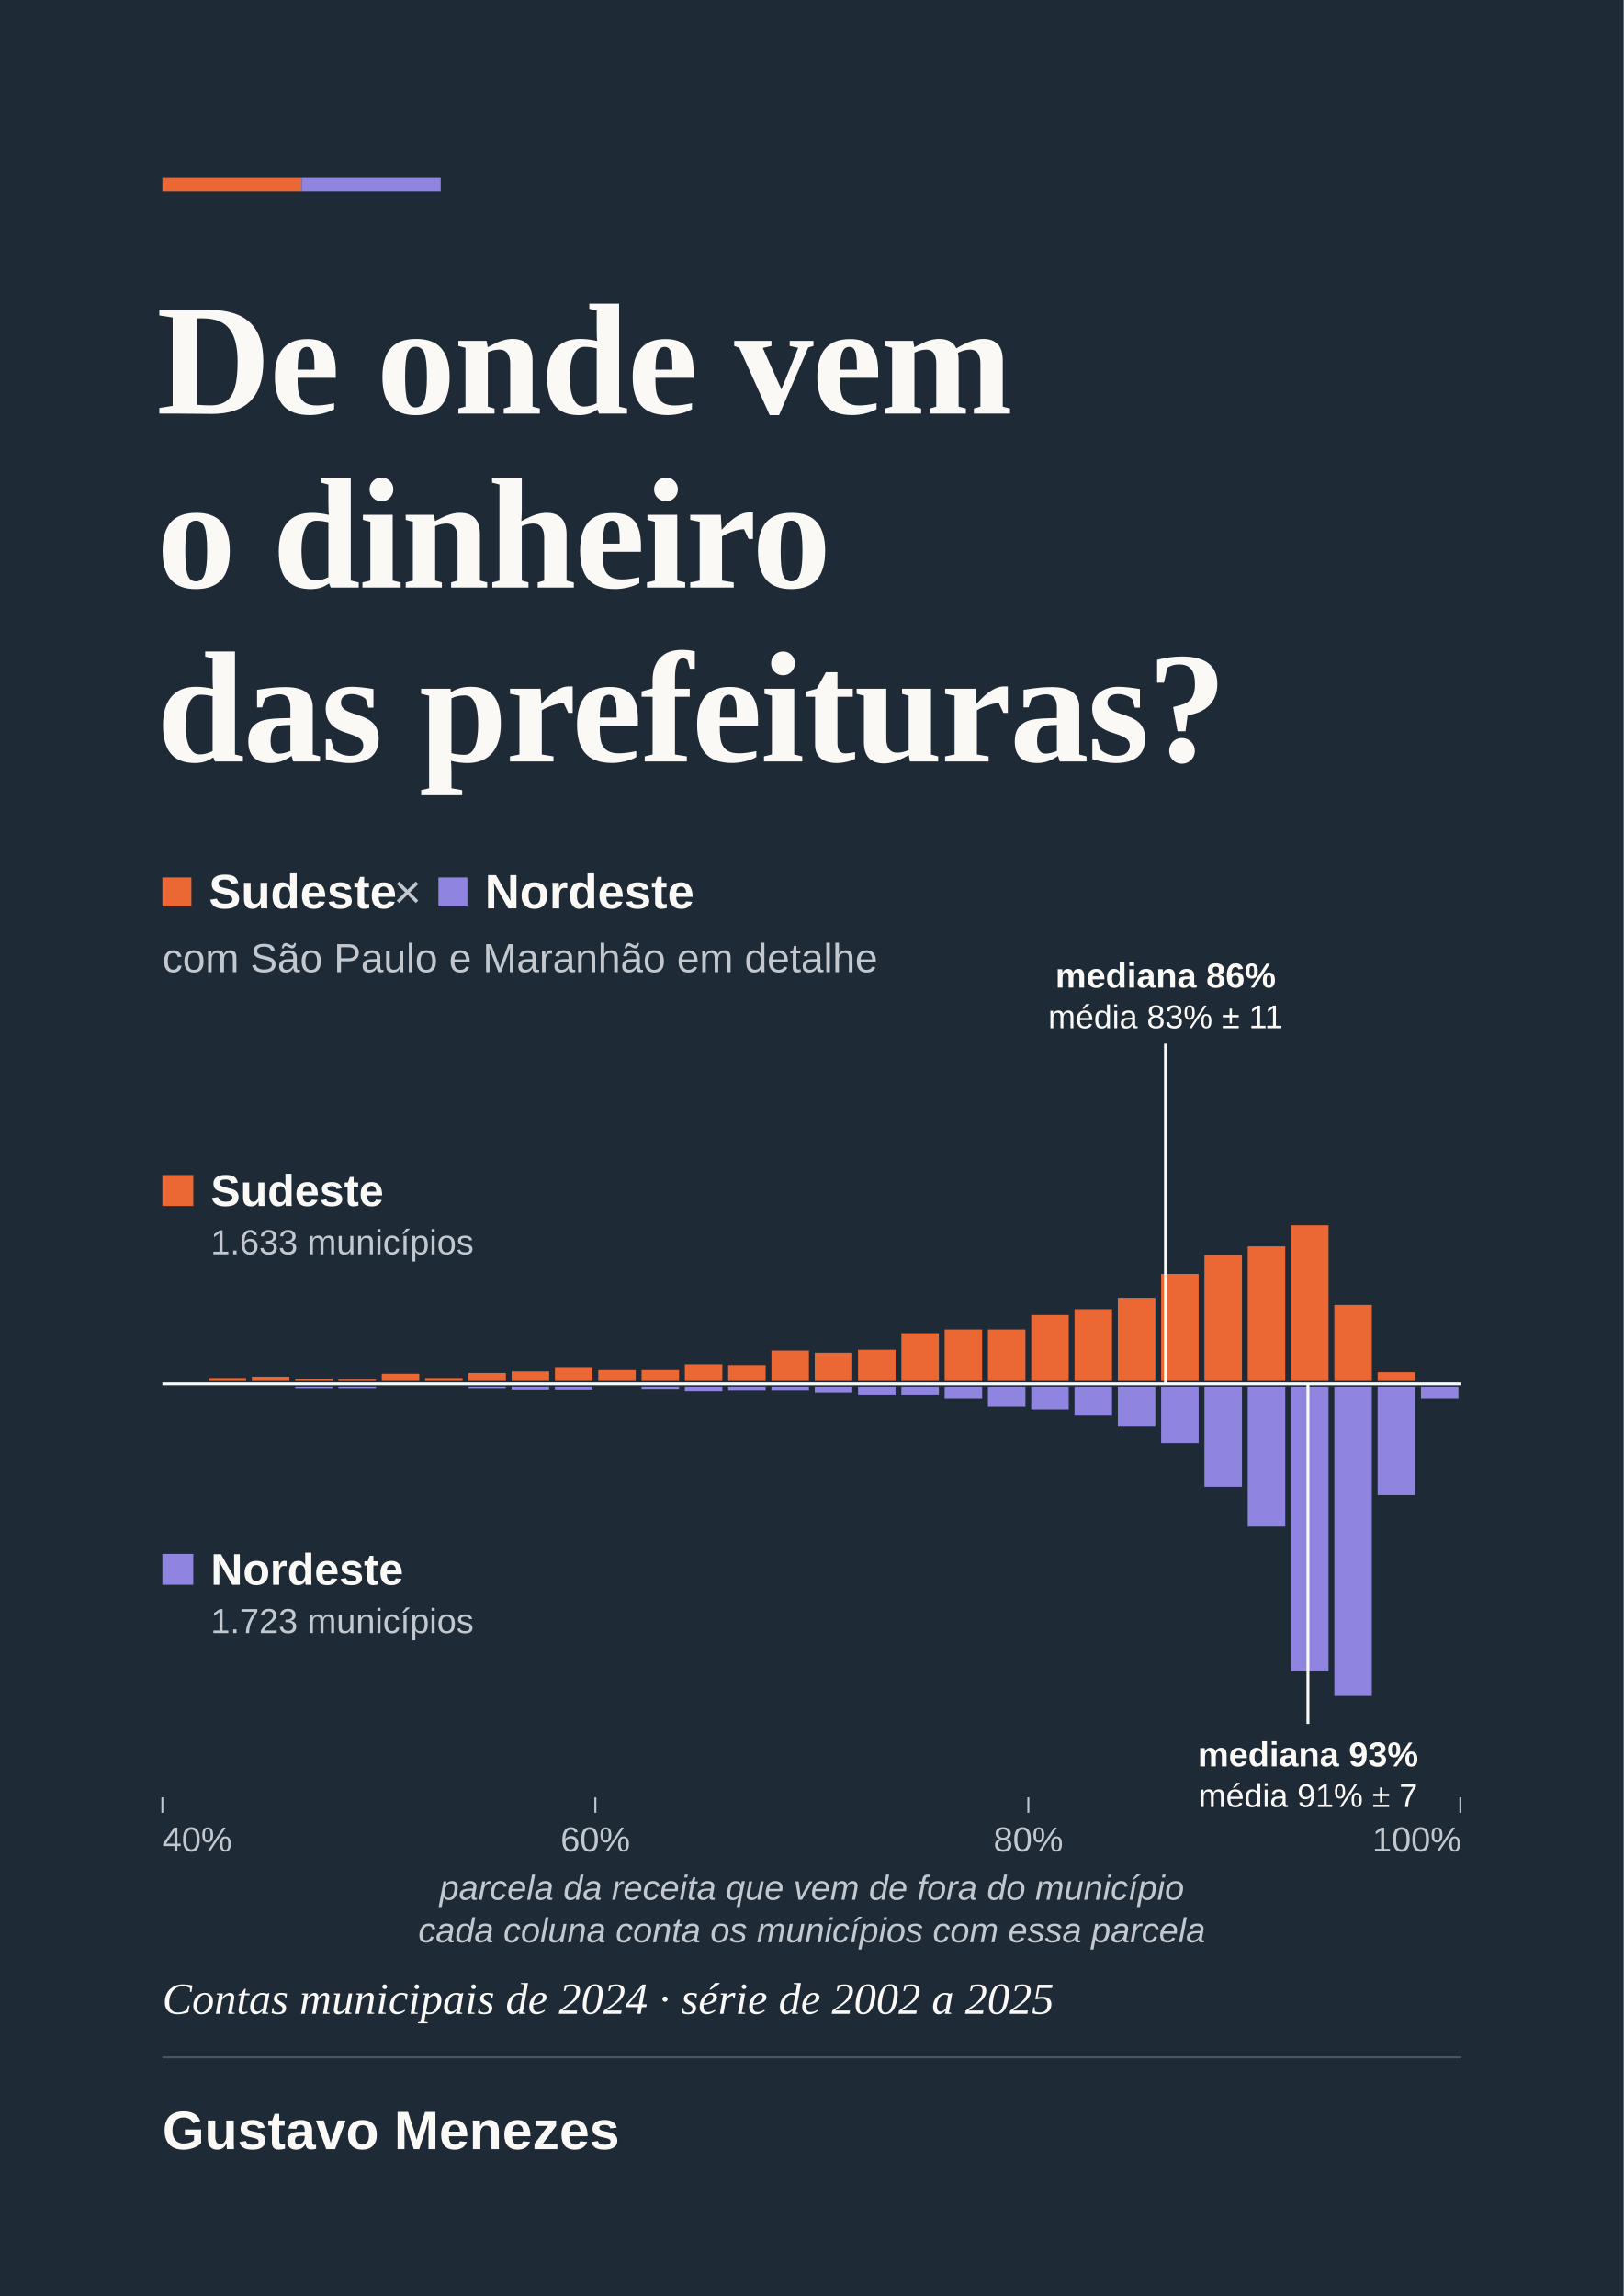
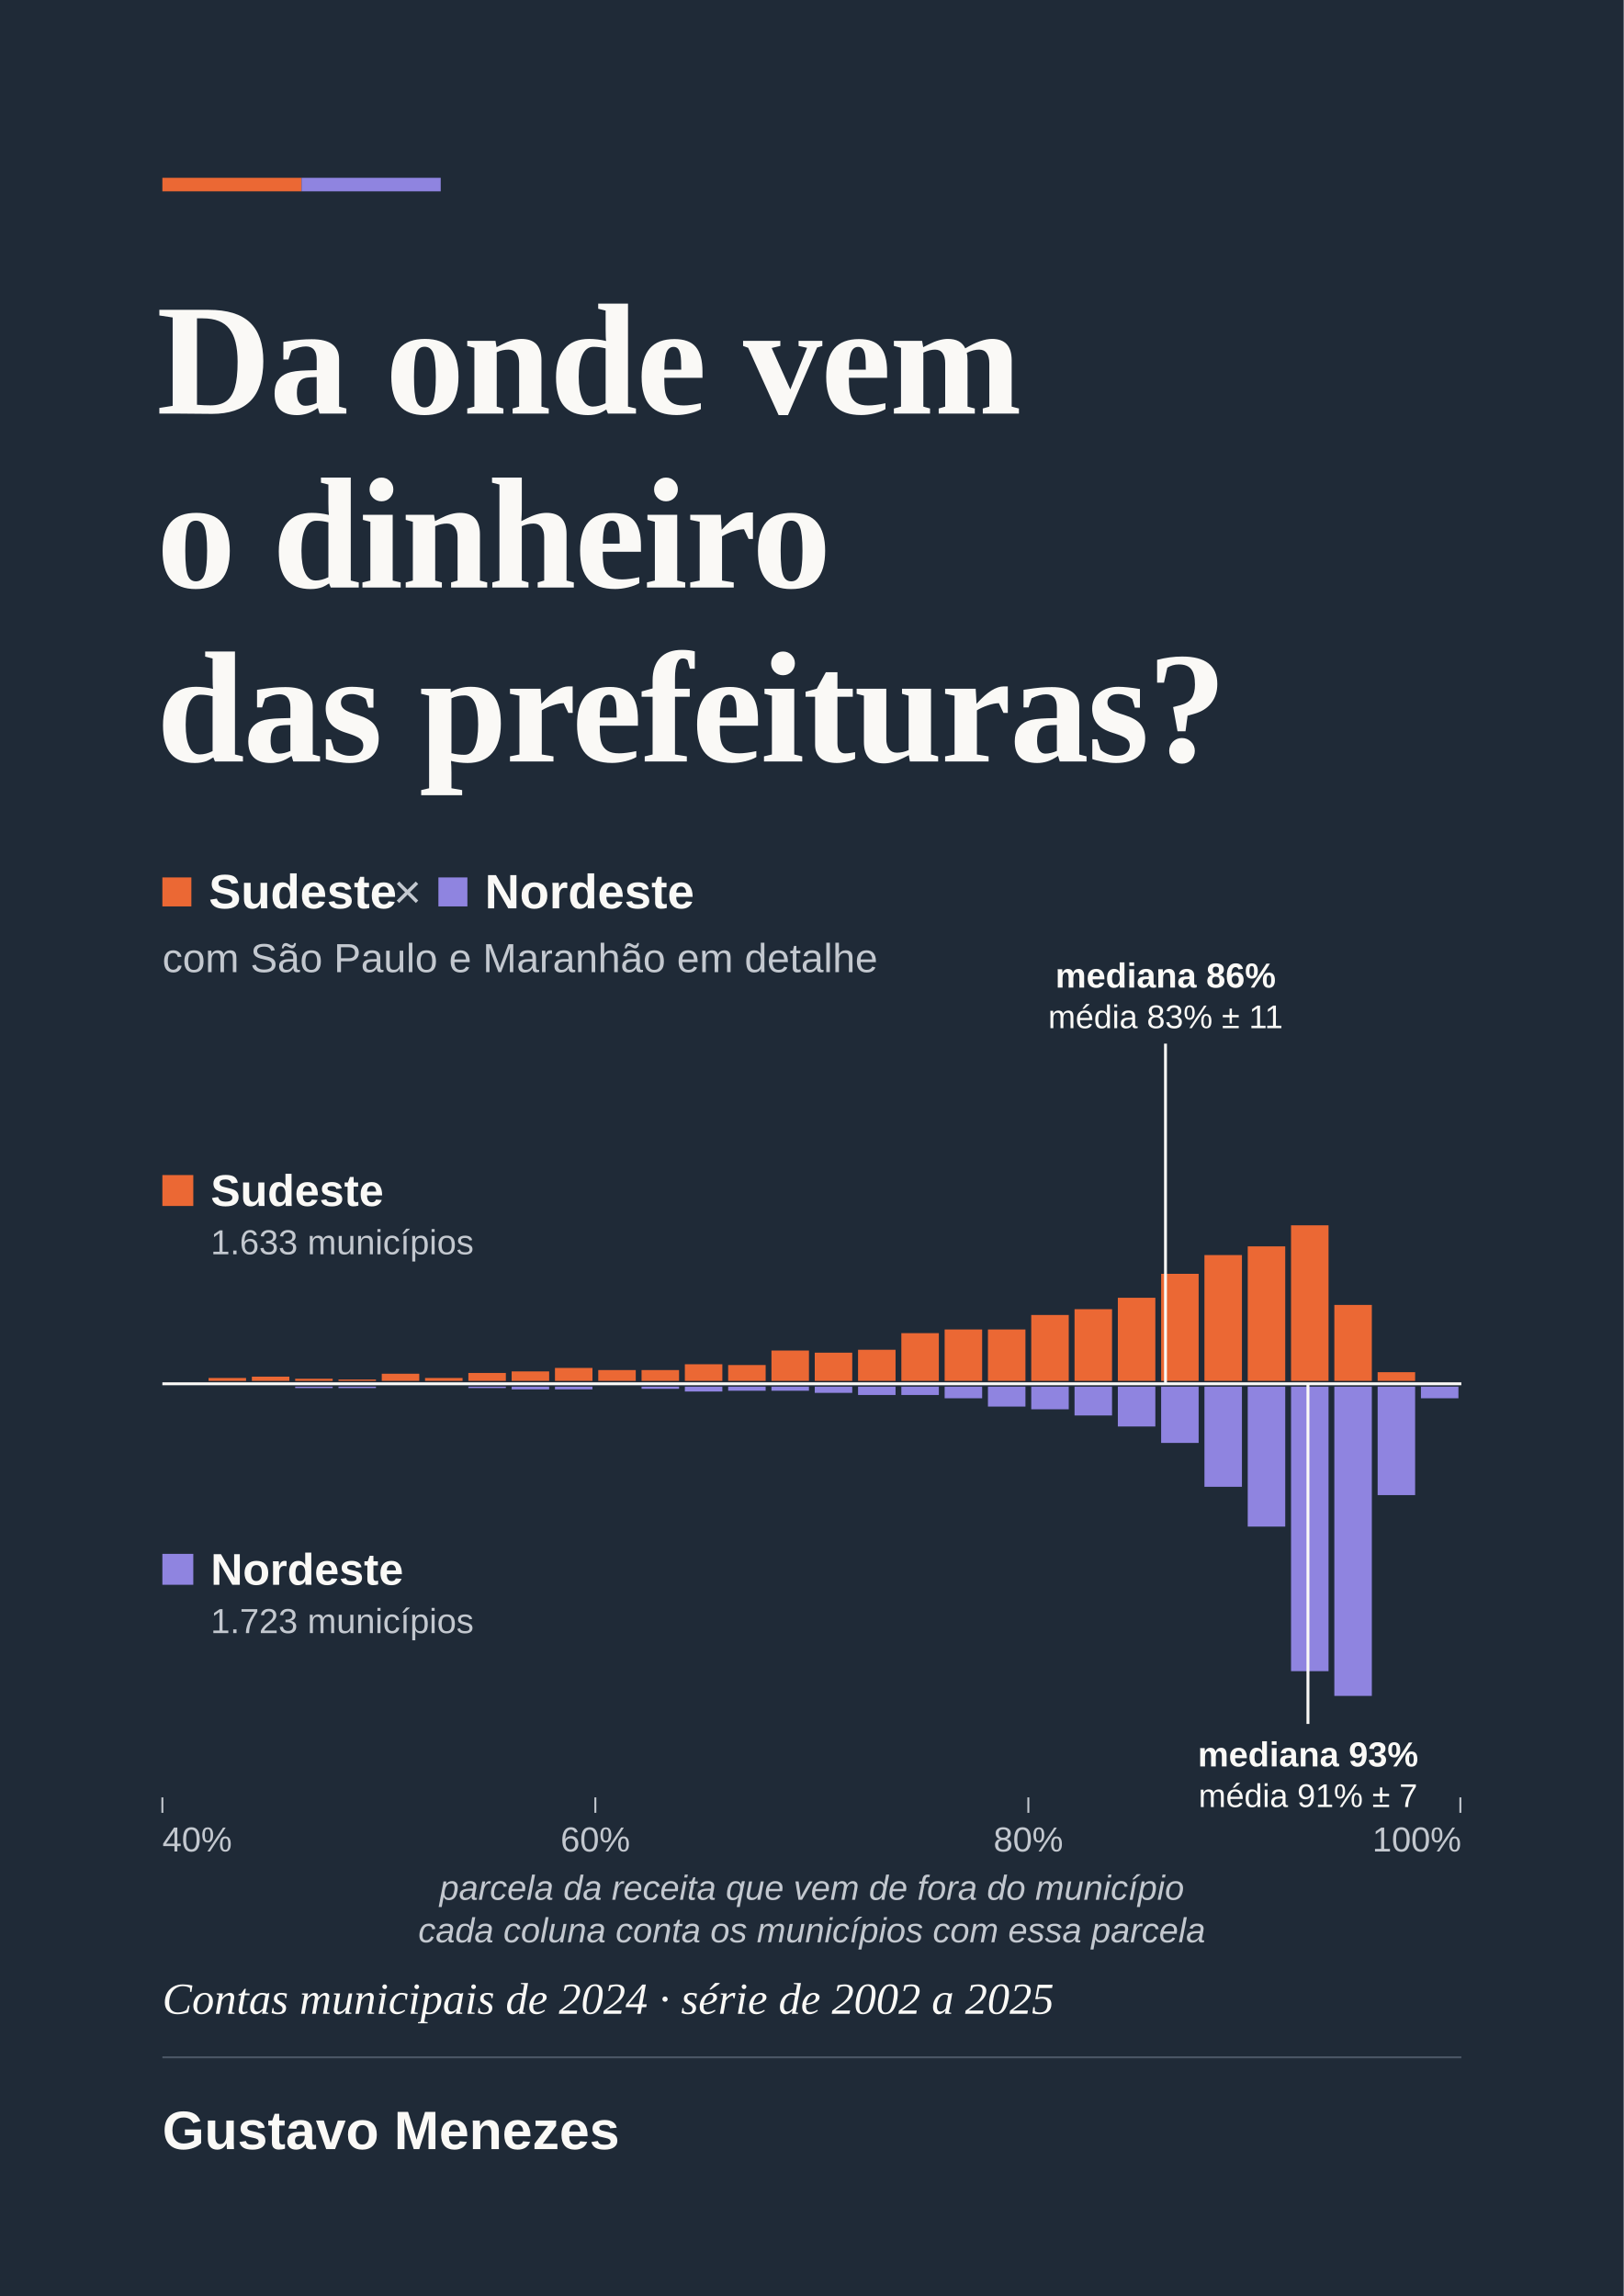
- <svg xmlns="http://www.w3.org/2000/svg" viewBox="0 0 840 1188" width="840" height="1188" role="img" aria-label="Capa: De onde vem o dinheiro das prefeituras?, Gustavo Menezes">
+ <svg xmlns="http://www.w3.org/2000/svg" viewBox="0 0 840 1188" width="840" height="1188" role="img" aria-label="Capa: Da onde vem o dinheiro das prefeituras?, Gustavo Menezes">
  <rect width="840" height="1188" fill="#1f2a37" />
  <rect x="84" y="92" width="72" height="7" fill="#eb6834" />
  <rect x="156" y="92" width="72" height="7" fill="#8f84e0" />
-   <text x="81.0" y="214.0" style="font-family:'Source Serif 4', 'Source Serif Pro', Georgia, 'Times New Roman', serif;font-size:82px;font-weight:600" fill="#faf9f6" text-anchor="start" letter-spacing="-0.8">De onde vem</text>
+   <text x="81.0" y="214.0" style="font-family:'Source Serif 4', 'Source Serif Pro', Georgia, 'Times New Roman', serif;font-size:82px;font-weight:600" fill="#faf9f6" text-anchor="start" letter-spacing="-0.8">Da onde vem</text>
  <text x="81.0" y="304.0" style="font-family:'Source Serif 4', 'Source Serif Pro', Georgia, 'Times New Roman', serif;font-size:82px;font-weight:600" fill="#faf9f6" text-anchor="start" letter-spacing="-0.8">o dinheiro</text>
  <text x="81.0" y="394.0" style="font-family:'Source Serif 4', 'Source Serif Pro', Georgia, 'Times New Roman', serif;font-size:82px;font-weight:600" fill="#faf9f6" text-anchor="start" letter-spacing="-0.8">das prefeituras?</text>
  <rect x="84.0" y="454.0" width="15" height="15" fill="#eb6834" />
  <text x="108.0" y="470.0" style="font-family:'Source Sans 3', 'Source Sans Pro', 'Segoe UI', Arial, sans-serif;font-size:25px;font-weight:600" fill="#faf9f6" text-anchor="start">Sudeste</text>
  <text x="210.8" y="470.0" style="font-family:'Source Sans 3', 'Source Sans Pro', 'Segoe UI', Arial, sans-serif;font-size:25px;font-weight:400" fill="#c3c8cf" text-anchor="middle">×</text>
  <rect x="226.8" y="454.0" width="15" height="15" fill="#8f84e0" />
  <text x="250.8" y="470.0" style="font-family:'Source Sans 3', 'Source Sans Pro', 'Segoe UI', Arial, sans-serif;font-size:25px;font-weight:600" fill="#faf9f6" text-anchor="start">Nordeste</text>
  <text x="84.0" y="503.0" style="font-family:'Source Sans 3', 'Source Sans Pro', 'Segoe UI', Arial, sans-serif;font-size:21px;font-weight:400" fill="#c3c8cf" text-anchor="start">com São Paulo e Maranhão em detalhe</text>
  <rect x="107.9" y="713.0" width="19.4" height="1.5" fill="#eb6834" />
  <rect x="130.3" y="712.3" width="19.4" height="2.2" fill="#eb6834" />
  <rect x="152.7" y="713.4" width="19.4" height="1.1" fill="#eb6834" />
  <rect x="152.7" y="717.5" width="19.4" height="0.7" fill="#8f84e0" />
  <rect x="175.1" y="713.8" width="19.4" height="0.7" fill="#eb6834" />
  <rect x="175.1" y="717.5" width="19.4" height="0.7" fill="#8f84e0" />
  <rect x="197.5" y="710.8" width="19.4" height="3.7" fill="#eb6834" />
  <rect x="219.9" y="713.0" width="19.4" height="1.5" fill="#eb6834" />
  <rect x="242.3" y="710.4" width="19.4" height="4.1" fill="#eb6834" />
  <rect x="242.3" y="717.5" width="19.4" height="0.7" fill="#8f84e0" />
  <rect x="264.7" y="709.6" width="19.4" height="4.9" fill="#eb6834" />
  <rect x="264.7" y="717.5" width="19.4" height="1.4" fill="#8f84e0" />
  <rect x="287.1" y="707.8" width="19.4" height="6.7" fill="#eb6834" />
  <rect x="287.1" y="717.5" width="19.4" height="1.4" fill="#8f84e0" />
  <rect x="309.5" y="708.9" width="19.4" height="5.6" fill="#eb6834" />
  <rect x="331.9" y="708.9" width="19.4" height="5.6" fill="#eb6834" />
  <rect x="331.9" y="717.5" width="19.4" height="1.1" fill="#8f84e0" />
  <rect x="354.3" y="705.9" width="19.4" height="8.6" fill="#eb6834" />
  <rect x="354.3" y="717.5" width="19.4" height="2.5" fill="#8f84e0" />
  <rect x="376.7" y="706.3" width="19.4" height="8.2" fill="#eb6834" />
  <rect x="376.7" y="717.5" width="19.4" height="2.1" fill="#8f84e0" />
  <rect x="399.1" y="698.8" width="19.4" height="15.7" fill="#eb6834" />
  <rect x="399.1" y="717.5" width="19.4" height="2.1" fill="#8f84e0" />
  <rect x="421.5" y="699.9" width="19.4" height="14.6" fill="#eb6834" />
  <rect x="421.5" y="717.5" width="19.4" height="3.2" fill="#8f84e0" />
  <rect x="443.9" y="698.4" width="19.4" height="16.1" fill="#eb6834" />
  <rect x="443.9" y="717.5" width="19.4" height="4.3" fill="#8f84e0" />
  <rect x="466.3" y="689.8" width="19.4" height="24.7" fill="#eb6834" />
  <rect x="466.3" y="717.5" width="19.4" height="4.3" fill="#8f84e0" />
  <rect x="488.7" y="687.9" width="19.4" height="26.6" fill="#eb6834" />
  <rect x="488.7" y="717.5" width="19.4" height="6.0" fill="#8f84e0" />
  <rect x="511.1" y="687.9" width="19.4" height="26.6" fill="#eb6834" />
  <rect x="511.1" y="717.5" width="19.4" height="10.3" fill="#8f84e0" />
  <rect x="533.5" y="680.4" width="19.4" height="34.1" fill="#eb6834" />
  <rect x="533.5" y="717.5" width="19.4" height="11.7" fill="#8f84e0" />
  <rect x="555.9" y="677.4" width="19.4" height="37.1" fill="#eb6834" />
  <rect x="555.9" y="717.5" width="19.4" height="14.9" fill="#8f84e0" />
  <rect x="578.3" y="671.5" width="19.4" height="43.0" fill="#eb6834" />
  <rect x="578.3" y="717.5" width="19.4" height="20.6" fill="#8f84e0" />
  <rect x="600.7" y="659.1" width="19.4" height="55.4" fill="#eb6834" />
  <rect x="600.7" y="717.5" width="19.4" height="29.1" fill="#8f84e0" />
  <rect x="623.1" y="649.4" width="19.4" height="65.1" fill="#eb6834" />
  <rect x="623.1" y="717.5" width="19.4" height="51.8" fill="#8f84e0" />
  <rect x="645.5" y="644.9" width="19.4" height="69.6" fill="#eb6834" />
  <rect x="645.5" y="717.5" width="19.4" height="72.4" fill="#8f84e0" />
  <rect x="667.9" y="634.0" width="19.4" height="80.5" fill="#eb6834" />
  <rect x="667.9" y="717.5" width="19.4" height="147.2" fill="#8f84e0" />
  <rect x="690.3" y="675.2" width="19.4" height="39.3" fill="#eb6834" />
  <rect x="690.3" y="717.5" width="19.4" height="160.0" fill="#8f84e0" />
  <rect x="712.7" y="710.0" width="19.4" height="4.5" fill="#eb6834" />
  <rect x="712.7" y="717.5" width="19.4" height="56.1" fill="#8f84e0" />
  <rect x="735.1" y="717.5" width="19.4" height="6.0" fill="#8f84e0" />
  <rect x="84" y="715.25" width="672" height="1.5" fill="#faf9f6" />
  <rect x="602.2" y="540.0" width="1.5" height="176.0" fill="#faf9f6" />
  <text x="603.0" y="511.0" style="font-family:'Source Sans 3', 'Source Sans Pro', 'Segoe UI', Arial, sans-serif;font-size:18px;font-weight:600" fill="#faf9f6" text-anchor="middle">mediana 86%</text>
  <text x="603.0" y="532.0" style="font-family:'Source Sans 3', 'Source Sans Pro', 'Segoe UI', Arial, sans-serif;font-size:17px;font-weight:400" fill="#faf9f6" text-anchor="middle">média 83% ± 11</text>
  <rect x="675.9" y="716.0" width="1.5" height="176.0" fill="#faf9f6" />
  <text x="676.7" y="914.0" style="font-family:'Source Sans 3', 'Source Sans Pro', 'Segoe UI', Arial, sans-serif;font-size:18px;font-weight:600" fill="#faf9f6" text-anchor="middle">mediana 93%</text>
  <text x="676.7" y="935.0" style="font-family:'Source Sans 3', 'Source Sans Pro', 'Segoe UI', Arial, sans-serif;font-size:17px;font-weight:400" fill="#faf9f6" text-anchor="middle">média 91% ± 7</text>
  <rect x="84" y="608.0" width="16" height="16" fill="#eb6834" />
  <text x="109.0" y="624.0" style="font-family:'Source Sans 3', 'Source Sans Pro', 'Segoe UI', Arial, sans-serif;font-size:23px;font-weight:600" fill="#faf9f6" text-anchor="start">Sudeste</text>
  <text x="109.0" y="649.0" style="font-family:'Source Sans 3', 'Source Sans Pro', 'Segoe UI', Arial, sans-serif;font-size:18px;font-weight:400" fill="#c3c8cf" text-anchor="start">1.633 municípios</text>
  <rect x="84" y="804.0" width="16" height="16" fill="#8f84e0" />
  <text x="109.0" y="820.0" style="font-family:'Source Sans 3', 'Source Sans Pro', 'Segoe UI', Arial, sans-serif;font-size:23px;font-weight:600" fill="#faf9f6" text-anchor="start">Nordeste</text>
  <text x="109.0" y="845.0" style="font-family:'Source Sans 3', 'Source Sans Pro', 'Segoe UI', Arial, sans-serif;font-size:18px;font-weight:400" fill="#c3c8cf" text-anchor="start">1.723 municípios</text>
  <rect x="83.5" y="930.0" width="1" height="8" fill="#c3c8cf" />
  <text x="84.0" y="958.0" style="font-family:'Source Sans 3', 'Source Sans Pro', 'Segoe UI', Arial, sans-serif;font-size:18px;font-weight:400" fill="#c3c8cf" text-anchor="start">40%</text>
  <rect x="307.5" y="930.0" width="1" height="8" fill="#c3c8cf" />
  <text x="308.0" y="958.0" style="font-family:'Source Sans 3', 'Source Sans Pro', 'Segoe UI', Arial, sans-serif;font-size:18px;font-weight:400" fill="#c3c8cf" text-anchor="middle">60%</text>
  <rect x="531.5" y="930.0" width="1" height="8" fill="#c3c8cf" />
  <text x="532.0" y="958.0" style="font-family:'Source Sans 3', 'Source Sans Pro', 'Segoe UI', Arial, sans-serif;font-size:18px;font-weight:400" fill="#c3c8cf" text-anchor="middle">80%</text>
  <rect x="755.0" y="930.0" width="1" height="8" fill="#c3c8cf" />
  <text x="756.0" y="958.0" style="font-family:'Source Sans 3', 'Source Sans Pro', 'Segoe UI', Arial, sans-serif;font-size:18px;font-weight:400" fill="#c3c8cf" text-anchor="end">100%</text>
  <text x="420.0" y="983.0" style="font-family:'Source Sans 3', 'Source Sans Pro', 'Segoe UI', Arial, sans-serif;font-size:18px;font-weight:400" fill="#c3c8cf" text-anchor="middle" font-style="italic">parcela da receita que vem de fora do município</text>
  <text x="420.0" y="1005.0" style="font-family:'Source Sans 3', 'Source Sans Pro', 'Segoe UI', Arial, sans-serif;font-size:18px;font-weight:400" fill="#c3c8cf" text-anchor="middle" font-style="italic">cada coluna conta os municípios com essa parcela</text>
  <rect x="84" y="1064" width="672" height="1" fill="#4b5766" />
  <text x="84.0" y="1042.0" style="font-family:'Source Serif 4', 'Source Serif Pro', Georgia, 'Times New Roman', serif;font-size:23px;font-weight:400" fill="#faf9f6" text-anchor="start" font-style="italic">Contas municipais de 2024 · série de 2002 a 2025</text>
  <text x="84.0" y="1112.0" style="font-family:'Source Sans 3', 'Source Sans Pro', 'Segoe UI', Arial, sans-serif;font-size:28px;font-weight:600" fill="#faf9f6" text-anchor="start">Gustavo Menezes</text>
</svg>
